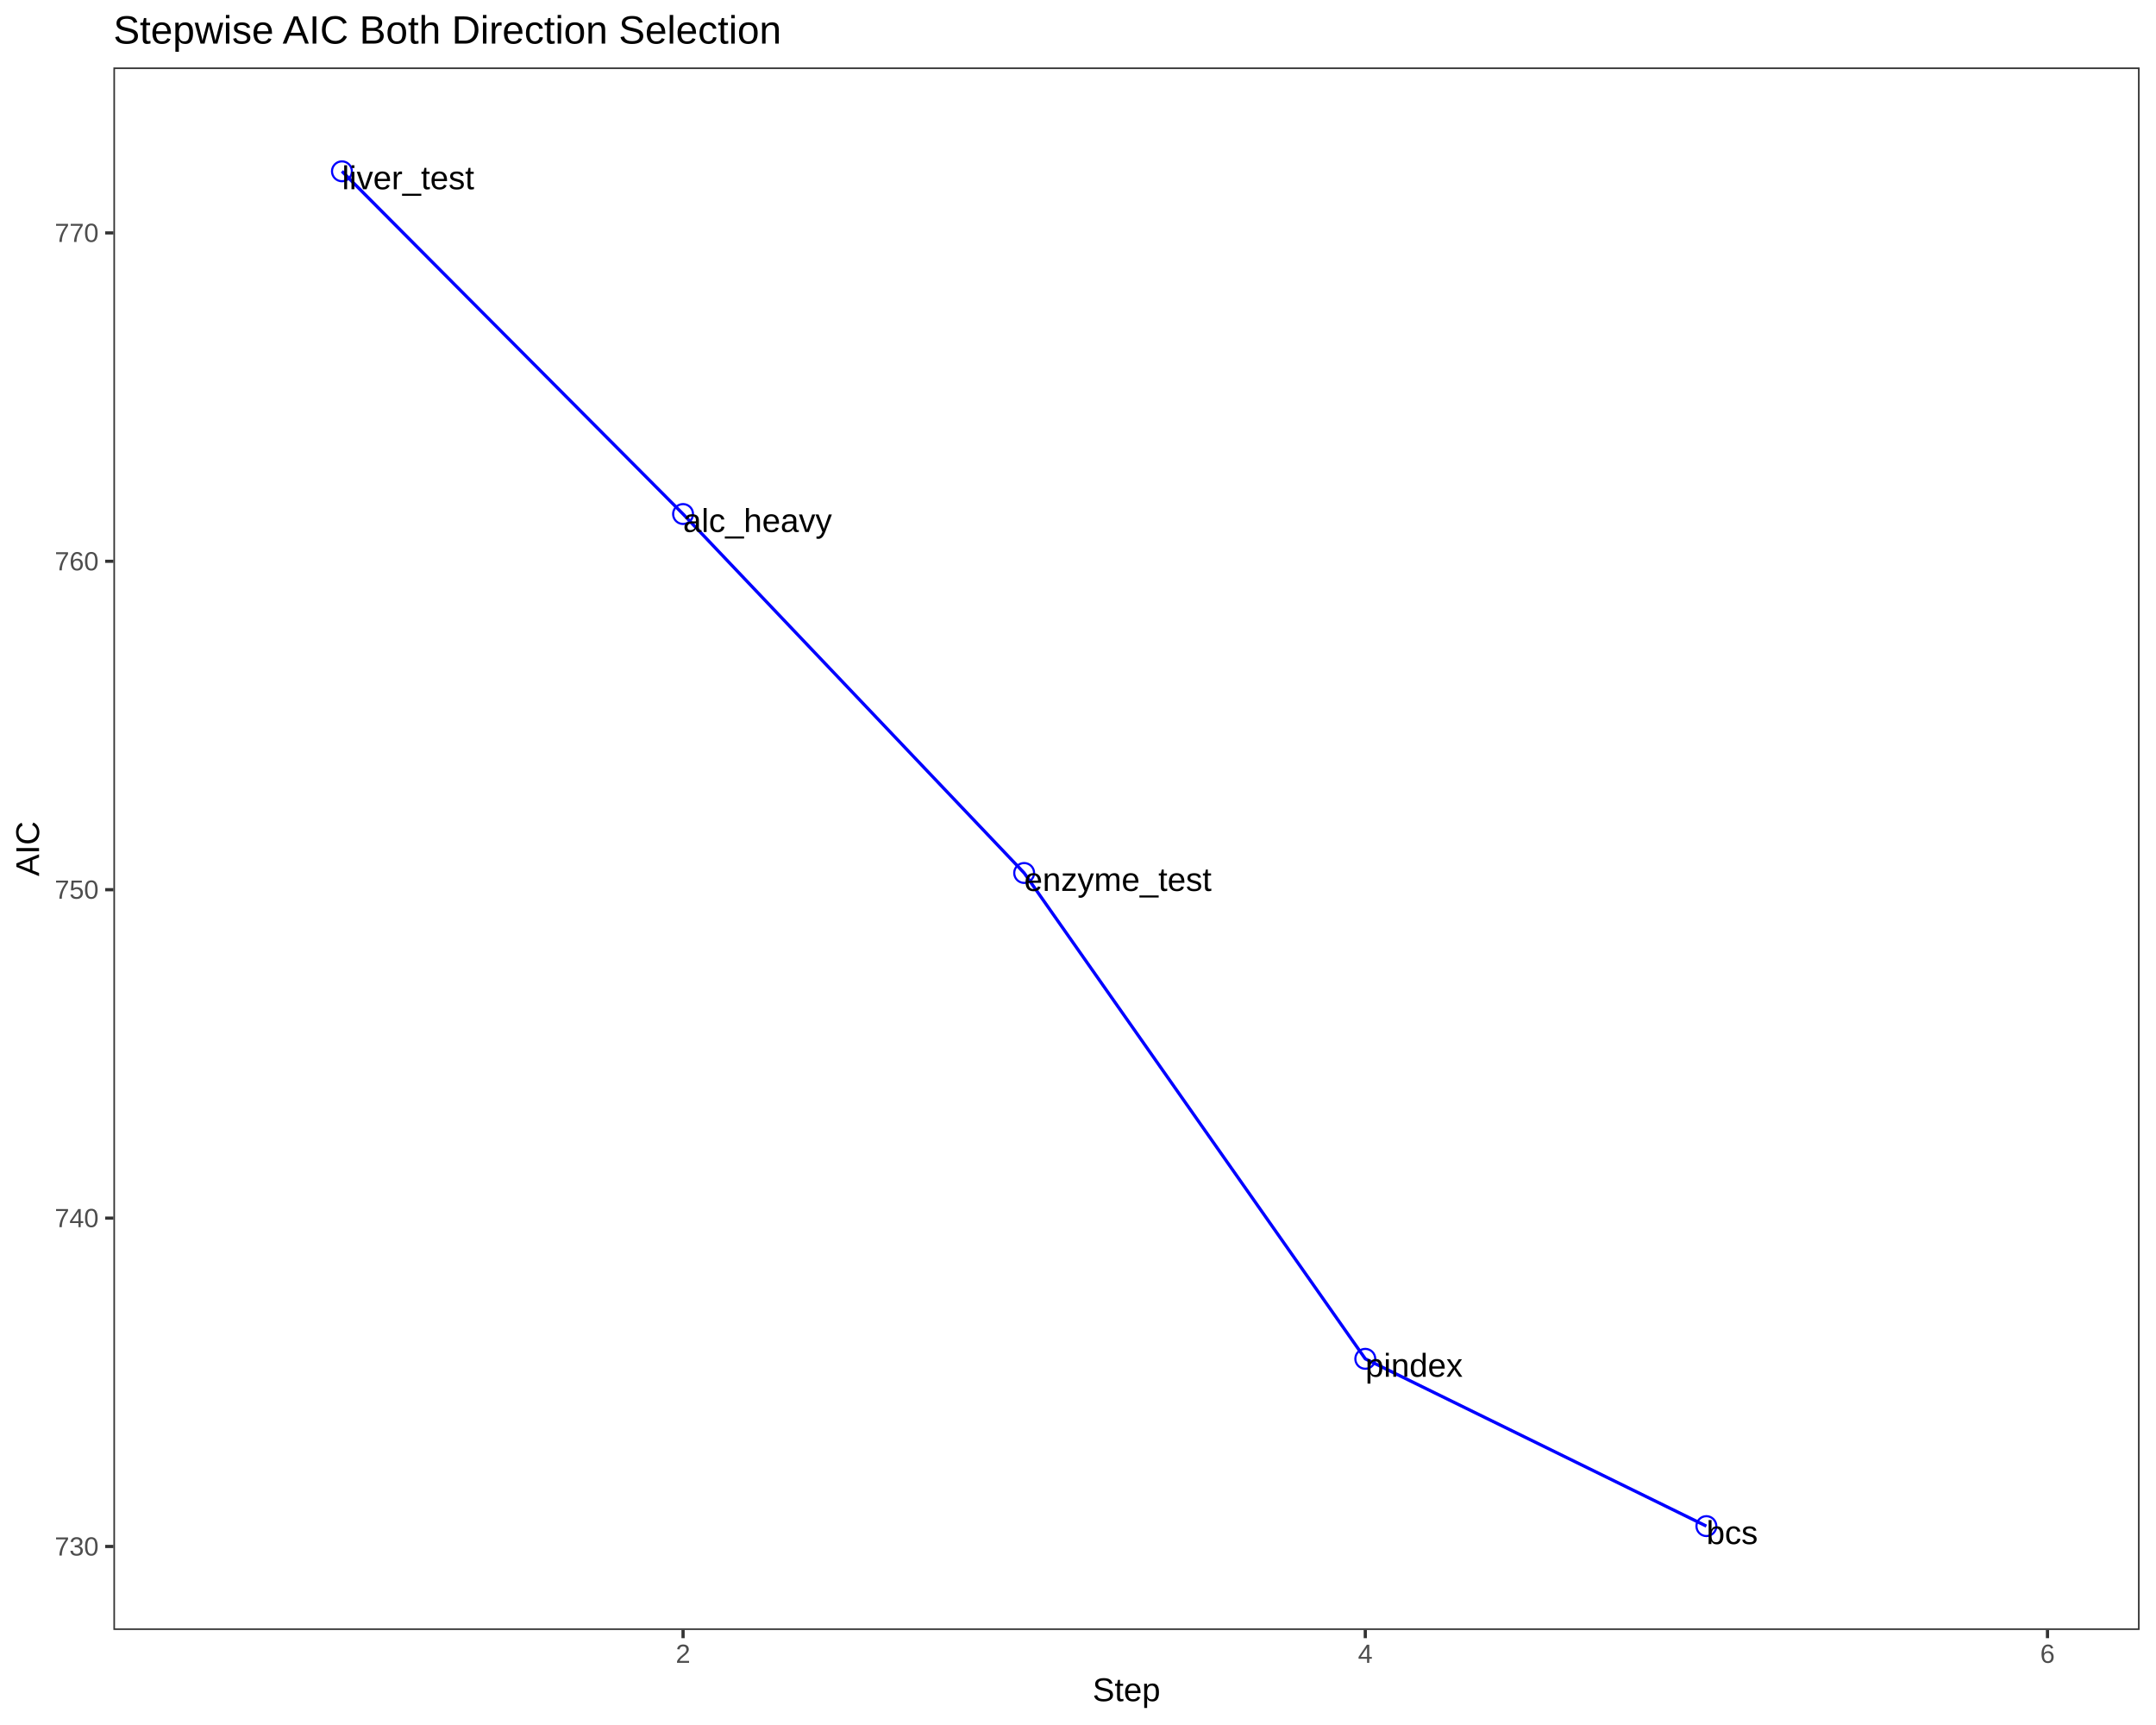
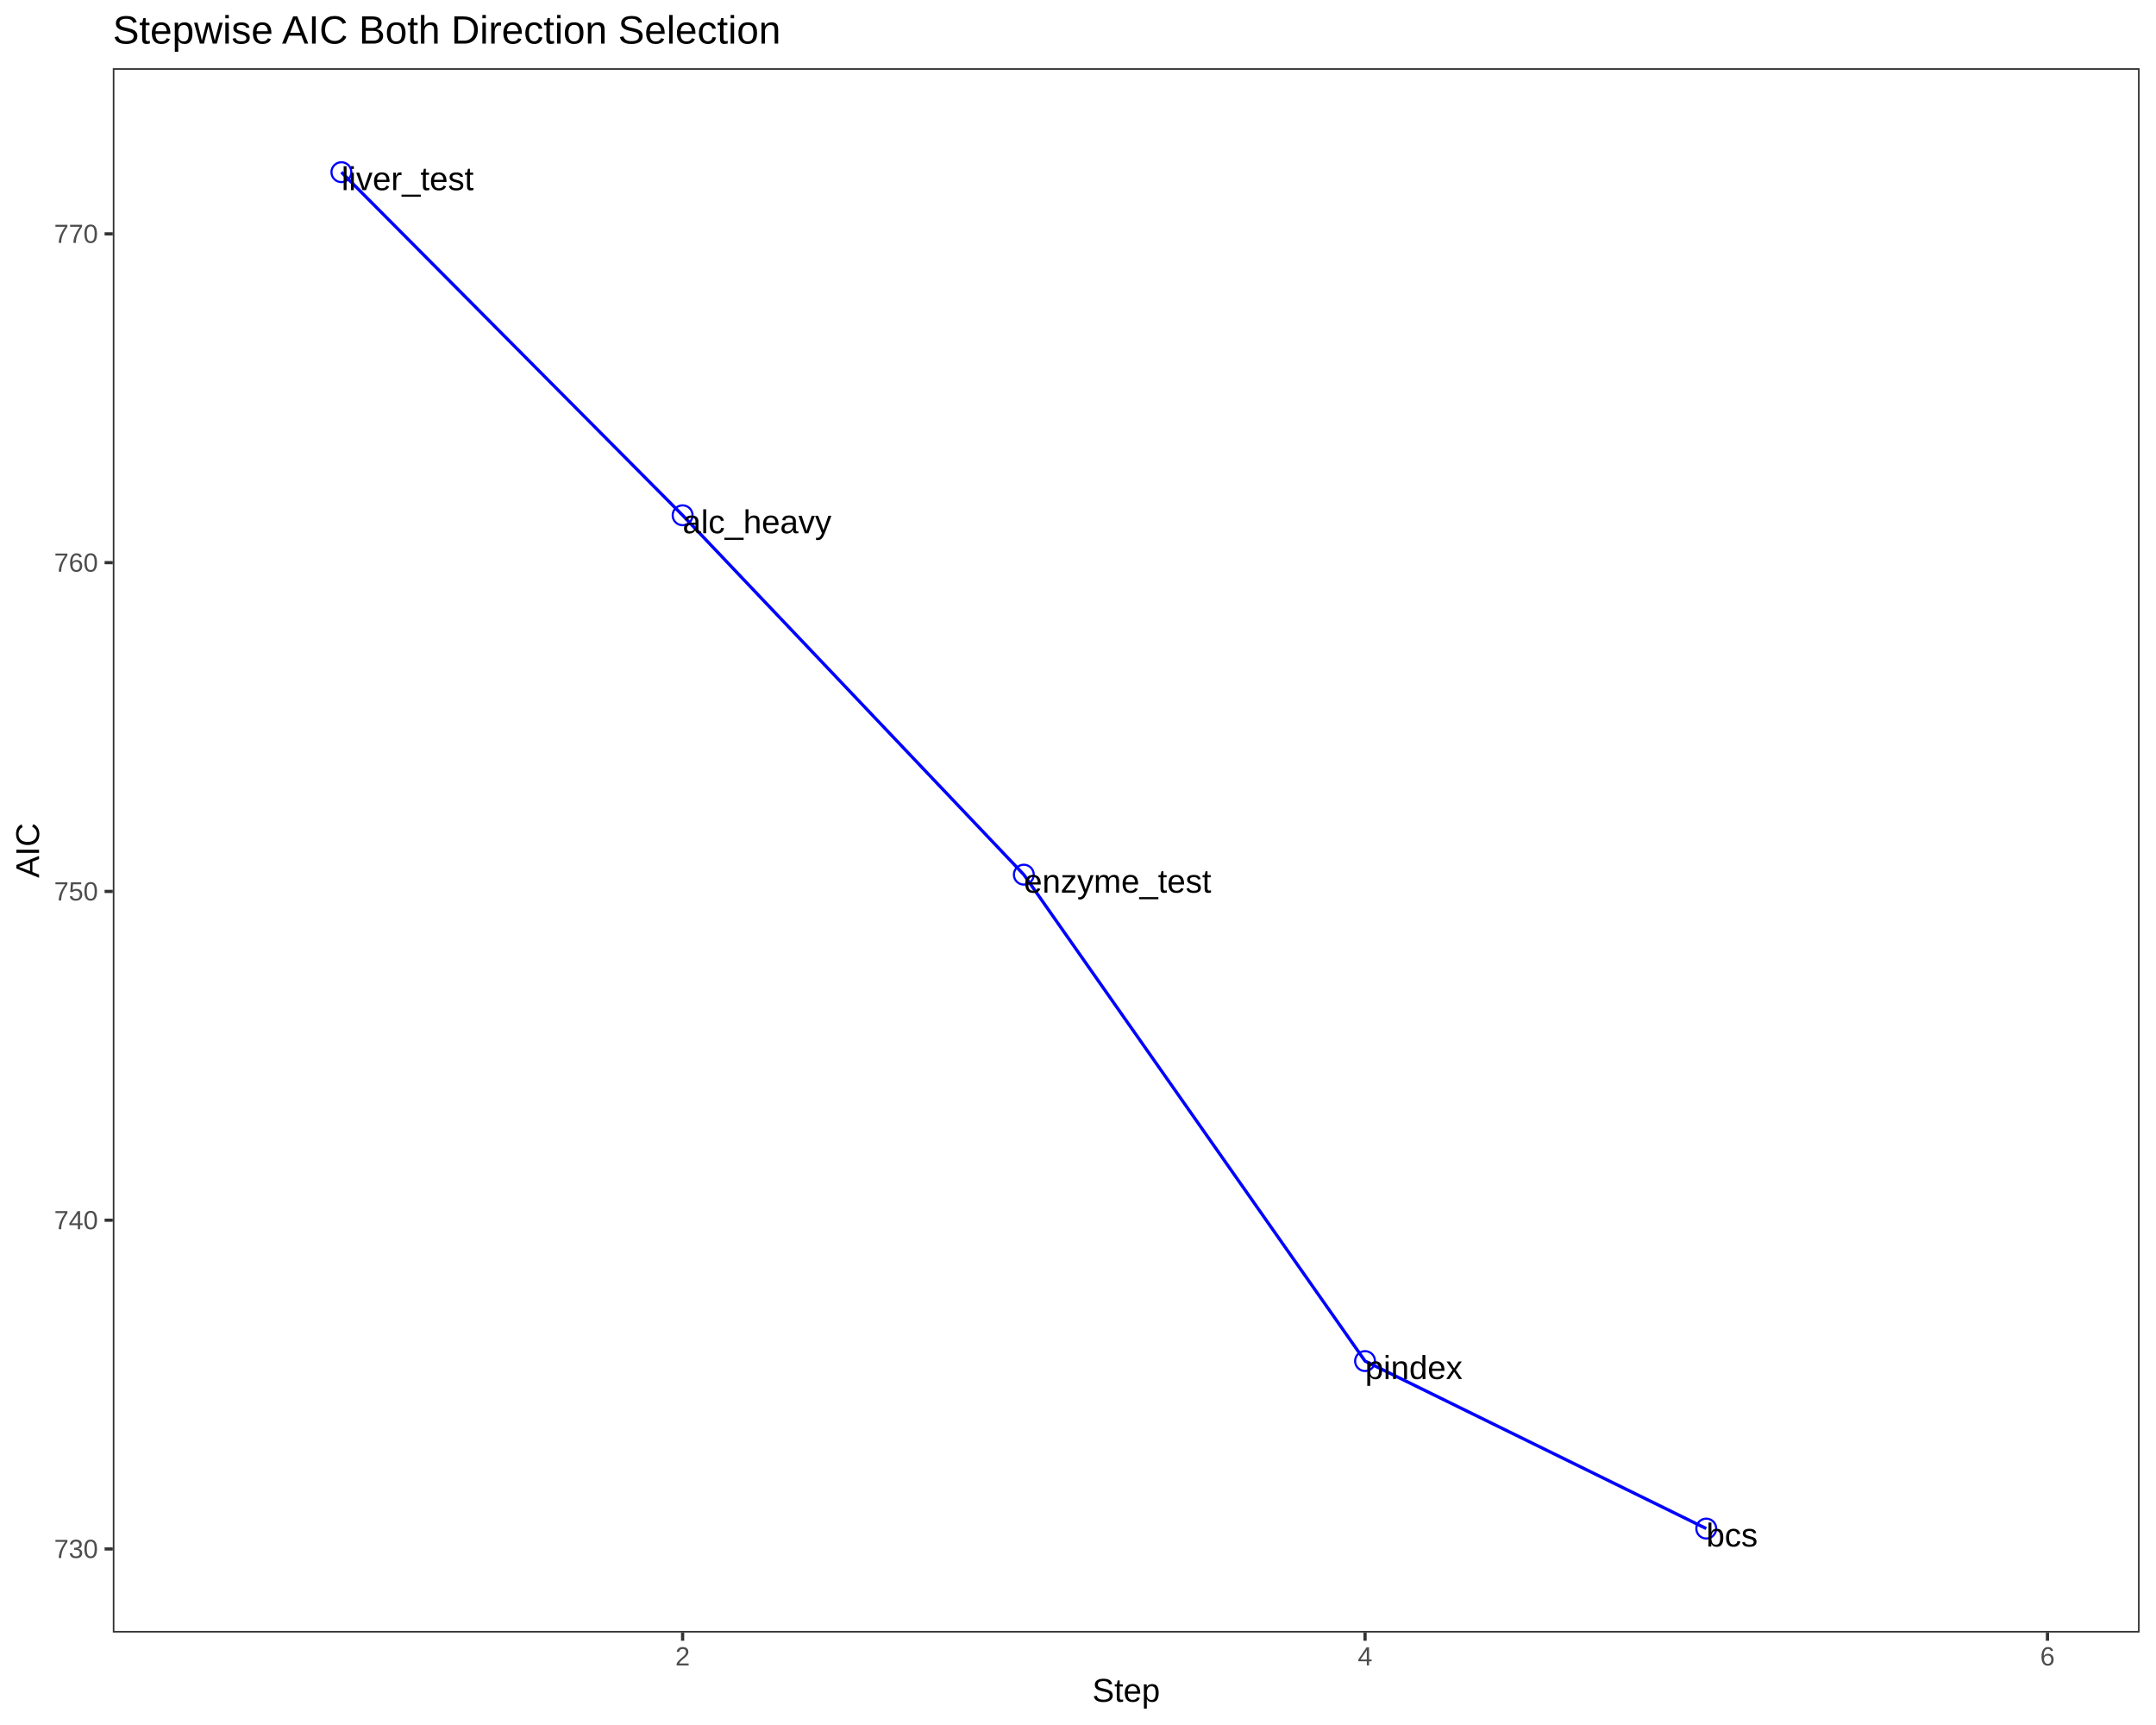
<svg xmlns="http://www.w3.org/2000/svg" viewBox="0 0 720.00 576.00">
  <defs>
    <style type="text/css">
    line, polyline, polygon, path, rect, circle {
      fill: none;
      stroke: #000000;
      stroke-linecap: round;
      stroke-linejoin: round;
      stroke-miterlimit: 10.00;
    }
  </style>
  </defs>
  <rect width="100%" height="100%" style="stroke: none; fill: #FFFFFF;" />
  <rect x="0.00" y="0.00" width="720.00" height="576.00" style="stroke-width: 1.07; stroke: #FFFFFF; fill: #FFFFFF;" />
  <defs>
-     <clipPath id="cpMzcuODd8NzE0LjUyfDU0NC4yN3wyMi41Mg==">
-       <rect x="37.87" y="22.52" width="676.65" height="521.75" />
+     <clipPath id="cpMzcuNjd8NzE0LjUyfDU0NS4xM3wyMi43Nw==">
+       <rect x="37.67" y="22.77" width="676.85" height="522.36" />
    </clipPath>
  </defs>
-   <rect x="37.87" y="22.52" width="676.65" height="521.75" style="stroke-width: 1.07; stroke: none; fill: #FFFFFF;" clip-path="url(#cpMzcuODd8NzE0LjUyfDU0NC4yN3wyMi41Mg==)" />
-   <polyline points="114.19,57.20 228.11,171.64 342.02,291.50 455.94,453.73 569.85,509.59 " style="stroke-width: 1.07; stroke: #0000FF; stroke-linecap: butt;" clip-path="url(#cpMzcuODd8NzE0LjUyfDU0NC4yN3wyMi41Mg==)" />
-   <circle cx="114.19" cy="57.20" r="2.49pt" style="stroke-width: 0.71; stroke: #0000FF;" clip-path="url(#cpMzcuODd8NzE0LjUyfDU0NC4yN3wyMi41Mg==)" />
-   <circle cx="228.11" cy="171.64" r="2.49pt" style="stroke-width: 0.71; stroke: #0000FF;" clip-path="url(#cpMzcuODd8NzE0LjUyfDU0NC4yN3wyMi41Mg==)" />
-   <circle cx="342.02" cy="291.50" r="2.49pt" style="stroke-width: 0.71; stroke: #0000FF;" clip-path="url(#cpMzcuODd8NzE0LjUyfDU0NC4yN3wyMi41Mg==)" />
-   <circle cx="455.94" cy="453.73" r="2.49pt" style="stroke-width: 0.71; stroke: #0000FF;" clip-path="url(#cpMzcuODd8NzE0LjUyfDU0NC4yN3wyMi41Mg==)" />
-   <circle cx="569.85" cy="509.59" r="2.49pt" style="stroke-width: 0.71; stroke: #0000FF;" clip-path="url(#cpMzcuODd8NzE0LjUyfDU0NC4yN3wyMi41Mg==)" />
-   <g clip-path="url(#cpMzcuODd8NzE0LjUyfDU0NC4yN3wyMi41Mg==)">
-     <text x="114.19" y="63.19" style="font-size: 11.04px; font-family: Liberation Sans;" textLength="44.16px" lengthAdjust="spacingAndGlyphs">liver_test</text>
+   <rect x="37.67" y="22.77" width="676.85" height="522.36" style="stroke-width: 1.07; stroke: none; fill: #FFFFFF;" clip-path="url(#cpMzcuNjd8NzE0LjUyfDU0NS4xM3wyMi43Nw==)" />
+   <polyline points="114.01,57.49 227.96,172.06 341.91,292.06 455.86,454.48 569.81,510.41 " style="stroke-width: 1.07; stroke: #0000FF; stroke-linecap: butt;" clip-path="url(#cpMzcuNjd8NzE0LjUyfDU0NS4xM3wyMi43Nw==)" />
+   <circle cx="114.01" cy="57.49" r="2.49pt" style="stroke-width: 0.71; stroke: #0000FF;" clip-path="url(#cpMzcuNjd8NzE0LjUyfDU0NS4xM3wyMi43Nw==)" />
+   <circle cx="227.96" cy="172.06" r="2.49pt" style="stroke-width: 0.71; stroke: #0000FF;" clip-path="url(#cpMzcuNjd8NzE0LjUyfDU0NS4xM3wyMi43Nw==)" />
+   <circle cx="341.91" cy="292.06" r="2.49pt" style="stroke-width: 0.71; stroke: #0000FF;" clip-path="url(#cpMzcuNjd8NzE0LjUyfDU0NS4xM3wyMi43Nw==)" />
+   <circle cx="455.86" cy="454.48" r="2.49pt" style="stroke-width: 0.71; stroke: #0000FF;" clip-path="url(#cpMzcuNjd8NzE0LjUyfDU0NS4xM3wyMi43Nw==)" />
+   <circle cx="569.81" cy="510.41" r="2.49pt" style="stroke-width: 0.71; stroke: #0000FF;" clip-path="url(#cpMzcuNjd8NzE0LjUyfDU0NS4xM3wyMi43Nw==)" />
+   <g clip-path="url(#cpMzcuNjd8NzE0LjUyfDU0NS4xM3wyMi43Nw==)">
+     <text x="114.01" y="63.49" style="font-size: 11.04px; font-family: Liberation Sans;" textLength="44.16px" lengthAdjust="spacingAndGlyphs">liver_test</text>
  </g>
-   <g clip-path="url(#cpMzcuODd8NzE0LjUyfDU0NC4yN3wyMi41Mg==)">
-     <text x="228.11" y="177.63" style="font-size: 11.04px; font-family: Liberation Sans;" textLength="49.70px" lengthAdjust="spacingAndGlyphs">alc_heavy</text>
+   <g clip-path="url(#cpMzcuNjd8NzE0LjUyfDU0NS4xM3wyMi43Nw==)">
+     <text x="227.96" y="178.06" style="font-size: 11.04px; font-family: Liberation Sans;" textLength="49.70px" lengthAdjust="spacingAndGlyphs">alc_heavy</text>
  </g>
-   <g clip-path="url(#cpMzcuODd8NzE0LjUyfDU0NC4yN3wyMi41Mg==)">
-     <text x="342.02" y="297.49" style="font-size: 11.04px; font-family: Liberation Sans;" textLength="62.56px" lengthAdjust="spacingAndGlyphs">enzyme_test</text>
+   <g clip-path="url(#cpMzcuNjd8NzE0LjUyfDU0NS4xM3wyMi43Nw==)">
+     <text x="341.91" y="298.06" style="font-size: 11.04px; font-family: Liberation Sans;" textLength="62.56px" lengthAdjust="spacingAndGlyphs">enzyme_test</text>
  </g>
-   <g clip-path="url(#cpMzcuODd8NzE0LjUyfDU0NC4yN3wyMi41Mg==)">
-     <text x="455.94" y="459.72" style="font-size: 11.04px; font-family: Liberation Sans;" textLength="32.53px" lengthAdjust="spacingAndGlyphs">pindex</text>
+   <g clip-path="url(#cpMzcuNjd8NzE0LjUyfDU0NS4xM3wyMi43Nw==)">
+     <text x="455.86" y="460.47" style="font-size: 11.04px; font-family: Liberation Sans;" textLength="32.53px" lengthAdjust="spacingAndGlyphs">pindex</text>
  </g>
-   <g clip-path="url(#cpMzcuODd8NzE0LjUyfDU0NC4yN3wyMi41Mg==)">
-     <text x="569.85" y="515.58" style="font-size: 11.04px; font-family: Liberation Sans;" textLength="17.17px" lengthAdjust="spacingAndGlyphs">bcs</text>
+   <g clip-path="url(#cpMzcuNjd8NzE0LjUyfDU0NS4xM3wyMi43Nw==)">
+     <text x="569.81" y="516.40" style="font-size: 11.04px; font-family: Liberation Sans;" textLength="17.17px" lengthAdjust="spacingAndGlyphs">bcs</text>
  </g>
-   <rect x="37.87" y="22.52" width="676.65" height="521.75" style="stroke-width: 1.07; stroke: #333333;" clip-path="url(#cpMzcuODd8NzE0LjUyfDU0NC4yN3wyMi41Mg==)" />
+   <rect x="37.67" y="22.77" width="676.85" height="522.36" style="stroke-width: 1.07; stroke: #333333;" clip-path="url(#cpMzcuNjd8NzE0LjUyfDU0NS4xM3wyMi43Nw==)" />
  <defs>
    <clipPath id="cpMC4wMHw3MjAuMDB8NTc2LjAwfDAuMDA=">
      <rect x="0.00" y="0.00" width="720.00" height="576.00" />
    </clipPath>
  </defs>
  <g clip-path="url(#cpMC4wMHw3MjAuMDB8NTc2LjAwfDAuMDA=)">
-     <text x="18.27" y="519.42" style="font-size: 8.80px; fill: #4D4D4D; font-family: Liberation Sans;" textLength="14.67px" lengthAdjust="spacingAndGlyphs">730</text>
+     <text x="18.06" y="520.24" style="font-size: 8.80px; fill: #4D4D4D; font-family: Liberation Sans;" textLength="14.67px" lengthAdjust="spacingAndGlyphs">730</text>
  </g>
  <g clip-path="url(#cpMC4wMHw3MjAuMDB8NTc2LjAwfDAuMDA=)">
-     <text x="18.27" y="409.76" style="font-size: 8.80px; fill: #4D4D4D; font-family: Liberation Sans;" textLength="14.67px" lengthAdjust="spacingAndGlyphs">740</text>
+     <text x="18.06" y="410.46" style="font-size: 8.80px; fill: #4D4D4D; font-family: Liberation Sans;" textLength="14.67px" lengthAdjust="spacingAndGlyphs">740</text>
  </g>
  <g clip-path="url(#cpMC4wMHw3MjAuMDB8NTc2LjAwfDAuMDA=)">
-     <text x="18.27" y="300.10" style="font-size: 8.80px; fill: #4D4D4D; font-family: Liberation Sans;" textLength="14.67px" lengthAdjust="spacingAndGlyphs">750</text>
+     <text x="18.06" y="300.67" style="font-size: 8.80px; fill: #4D4D4D; font-family: Liberation Sans;" textLength="14.67px" lengthAdjust="spacingAndGlyphs">750</text>
  </g>
  <g clip-path="url(#cpMC4wMHw3MjAuMDB8NTc2LjAwfDAuMDA=)">
-     <text x="18.27" y="190.45" style="font-size: 8.80px; fill: #4D4D4D; font-family: Liberation Sans;" textLength="14.67px" lengthAdjust="spacingAndGlyphs">760</text>
+     <text x="18.06" y="190.89" style="font-size: 8.80px; fill: #4D4D4D; font-family: Liberation Sans;" textLength="14.67px" lengthAdjust="spacingAndGlyphs">760</text>
  </g>
  <g clip-path="url(#cpMC4wMHw3MjAuMDB8NTc2LjAwfDAuMDA=)">
-     <text x="18.27" y="80.79" style="font-size: 8.80px; fill: #4D4D4D; font-family: Liberation Sans;" textLength="14.67px" lengthAdjust="spacingAndGlyphs">770</text>
+     <text x="18.06" y="81.11" style="font-size: 8.80px; fill: #4D4D4D; font-family: Liberation Sans;" textLength="14.67px" lengthAdjust="spacingAndGlyphs">770</text>
  </g>
-   <polyline points="35.13,516.39 37.87,516.39 " style="stroke-width: 1.07; stroke: #333333; stroke-linecap: butt;" clip-path="url(#cpMC4wMHw3MjAuMDB8NTc2LjAwfDAuMDA=)" />
-   <polyline points="35.13,406.74 37.87,406.74 " style="stroke-width: 1.07; stroke: #333333; stroke-linecap: butt;" clip-path="url(#cpMC4wMHw3MjAuMDB8NTc2LjAwfDAuMDA=)" />
-   <polyline points="35.13,297.08 37.87,297.08 " style="stroke-width: 1.07; stroke: #333333; stroke-linecap: butt;" clip-path="url(#cpMC4wMHw3MjAuMDB8NTc2LjAwfDAuMDA=)" />
-   <polyline points="35.13,187.42 37.87,187.42 " style="stroke-width: 1.07; stroke: #333333; stroke-linecap: butt;" clip-path="url(#cpMC4wMHw3MjAuMDB8NTc2LjAwfDAuMDA=)" />
-   <polyline points="35.13,77.77 37.87,77.77 " style="stroke-width: 1.07; stroke: #333333; stroke-linecap: butt;" clip-path="url(#cpMC4wMHw3MjAuMDB8NTc2LjAwfDAuMDA=)" />
-   <polyline points="228.11,547.01 228.11,544.27 " style="stroke-width: 1.07; stroke: #333333; stroke-linecap: butt;" clip-path="url(#cpMC4wMHw3MjAuMDB8NTc2LjAwfDAuMDA=)" />
-   <polyline points="455.94,547.01 455.94,544.27 " style="stroke-width: 1.07; stroke: #333333; stroke-linecap: butt;" clip-path="url(#cpMC4wMHw3MjAuMDB8NTc2LjAwfDAuMDA=)" />
-   <polyline points="683.76,547.01 683.76,544.27 " style="stroke-width: 1.07; stroke: #333333; stroke-linecap: butt;" clip-path="url(#cpMC4wMHw3MjAuMDB8NTc2LjAwfDAuMDA=)" />
+   <polyline points="34.93,517.22 37.67,517.22 " style="stroke-width: 1.07; stroke: #333333; stroke-linecap: butt;" clip-path="url(#cpMC4wMHw3MjAuMDB8NTc2LjAwfDAuMDA=)" />
+   <polyline points="34.93,407.44 37.67,407.44 " style="stroke-width: 1.07; stroke: #333333; stroke-linecap: butt;" clip-path="url(#cpMC4wMHw3MjAuMDB8NTc2LjAwfDAuMDA=)" />
+   <polyline points="34.93,297.65 37.67,297.65 " style="stroke-width: 1.07; stroke: #333333; stroke-linecap: butt;" clip-path="url(#cpMC4wMHw3MjAuMDB8NTc2LjAwfDAuMDA=)" />
+   <polyline points="34.93,187.87 37.67,187.87 " style="stroke-width: 1.07; stroke: #333333; stroke-linecap: butt;" clip-path="url(#cpMC4wMHw3MjAuMDB8NTc2LjAwfDAuMDA=)" />
+   <polyline points="34.93,78.08 37.67,78.08 " style="stroke-width: 1.07; stroke: #333333; stroke-linecap: butt;" clip-path="url(#cpMC4wMHw3MjAuMDB8NTc2LjAwfDAuMDA=)" />
+   <polyline points="227.96,547.87 227.96,545.13 " style="stroke-width: 1.07; stroke: #333333; stroke-linecap: butt;" clip-path="url(#cpMC4wMHw3MjAuMDB8NTc2LjAwfDAuMDA=)" />
+   <polyline points="455.86,547.87 455.86,545.13 " style="stroke-width: 1.07; stroke: #333333; stroke-linecap: butt;" clip-path="url(#cpMC4wMHw3MjAuMDB8NTc2LjAwfDAuMDA=)" />
+   <polyline points="683.75,547.87 683.75,545.13 " style="stroke-width: 1.07; stroke: #333333; stroke-linecap: butt;" clip-path="url(#cpMC4wMHw3MjAuMDB8NTc2LjAwfDAuMDA=)" />
  <g clip-path="url(#cpMC4wMHw3MjAuMDB8NTc2LjAwfDAuMDA=)">
-     <text x="225.66" y="555.25" style="font-size: 8.80px; fill: #4D4D4D; font-family: Liberation Sans;" textLength="4.89px" lengthAdjust="spacingAndGlyphs">2</text>
+     <text x="225.52" y="556.11" style="font-size: 8.80px; fill: #4D4D4D; font-family: Liberation Sans;" textLength="4.89px" lengthAdjust="spacingAndGlyphs">2</text>
  </g>
  <g clip-path="url(#cpMC4wMHw3MjAuMDB8NTc2LjAwfDAuMDA=)">
-     <text x="453.49" y="555.25" style="font-size: 8.80px; fill: #4D4D4D; font-family: Liberation Sans;" textLength="4.89px" lengthAdjust="spacingAndGlyphs">4</text>
+     <text x="453.41" y="556.11" style="font-size: 8.80px; fill: #4D4D4D; font-family: Liberation Sans;" textLength="4.89px" lengthAdjust="spacingAndGlyphs">4</text>
  </g>
  <g clip-path="url(#cpMC4wMHw3MjAuMDB8NTc2LjAwfDAuMDA=)">
-     <text x="681.32" y="555.25" style="font-size: 8.80px; fill: #4D4D4D; font-family: Liberation Sans;" textLength="4.89px" lengthAdjust="spacingAndGlyphs">6</text>
+     <text x="681.31" y="556.11" style="font-size: 8.80px; fill: #4D4D4D; font-family: Liberation Sans;" textLength="4.89px" lengthAdjust="spacingAndGlyphs">6</text>
  </g>
  <g clip-path="url(#cpMC4wMHw3MjAuMDB8NTc2LjAwfDAuMDA=)">
-     <text x="364.87" y="568.04" style="font-size: 11.00px; font-family: Liberation Sans;" textLength="22.66px" lengthAdjust="spacingAndGlyphs">Step</text>
+     <text x="364.77" y="568.24" style="font-size: 11.00px; font-family: Liberation Sans;" textLength="22.66px" lengthAdjust="spacingAndGlyphs">Step</text>
  </g>
  <g clip-path="url(#cpMC4wMHw3MjAuMDB8NTc2LjAwfDAuMDA=)">
-     <text transform="translate(13.04,292.57) rotate(-90)" style="font-size: 11.00px; font-family: Liberation Sans;" textLength="18.34px" lengthAdjust="spacingAndGlyphs">AIC</text>
+     <text transform="translate(13.04,293.12) rotate(-90)" style="font-size: 11.00px; font-family: Liberation Sans;" textLength="18.34px" lengthAdjust="spacingAndGlyphs">AIC</text>
  </g>
  <g clip-path="url(#cpMC4wMHw3MjAuMDB8NTc2LjAwfDAuMDA=)">
-     <text x="37.87" y="14.56" style="font-size: 13.20px; font-family: Liberation Sans;" textLength="222.75px" lengthAdjust="spacingAndGlyphs">Stepwise AIC Both Direction Selection</text>
+     <text x="37.67" y="14.56" style="font-size: 13.20px; font-family: Liberation Sans;" textLength="222.75px" lengthAdjust="spacingAndGlyphs">Stepwise AIC Both Direction Selection</text>
  </g>
</svg>
